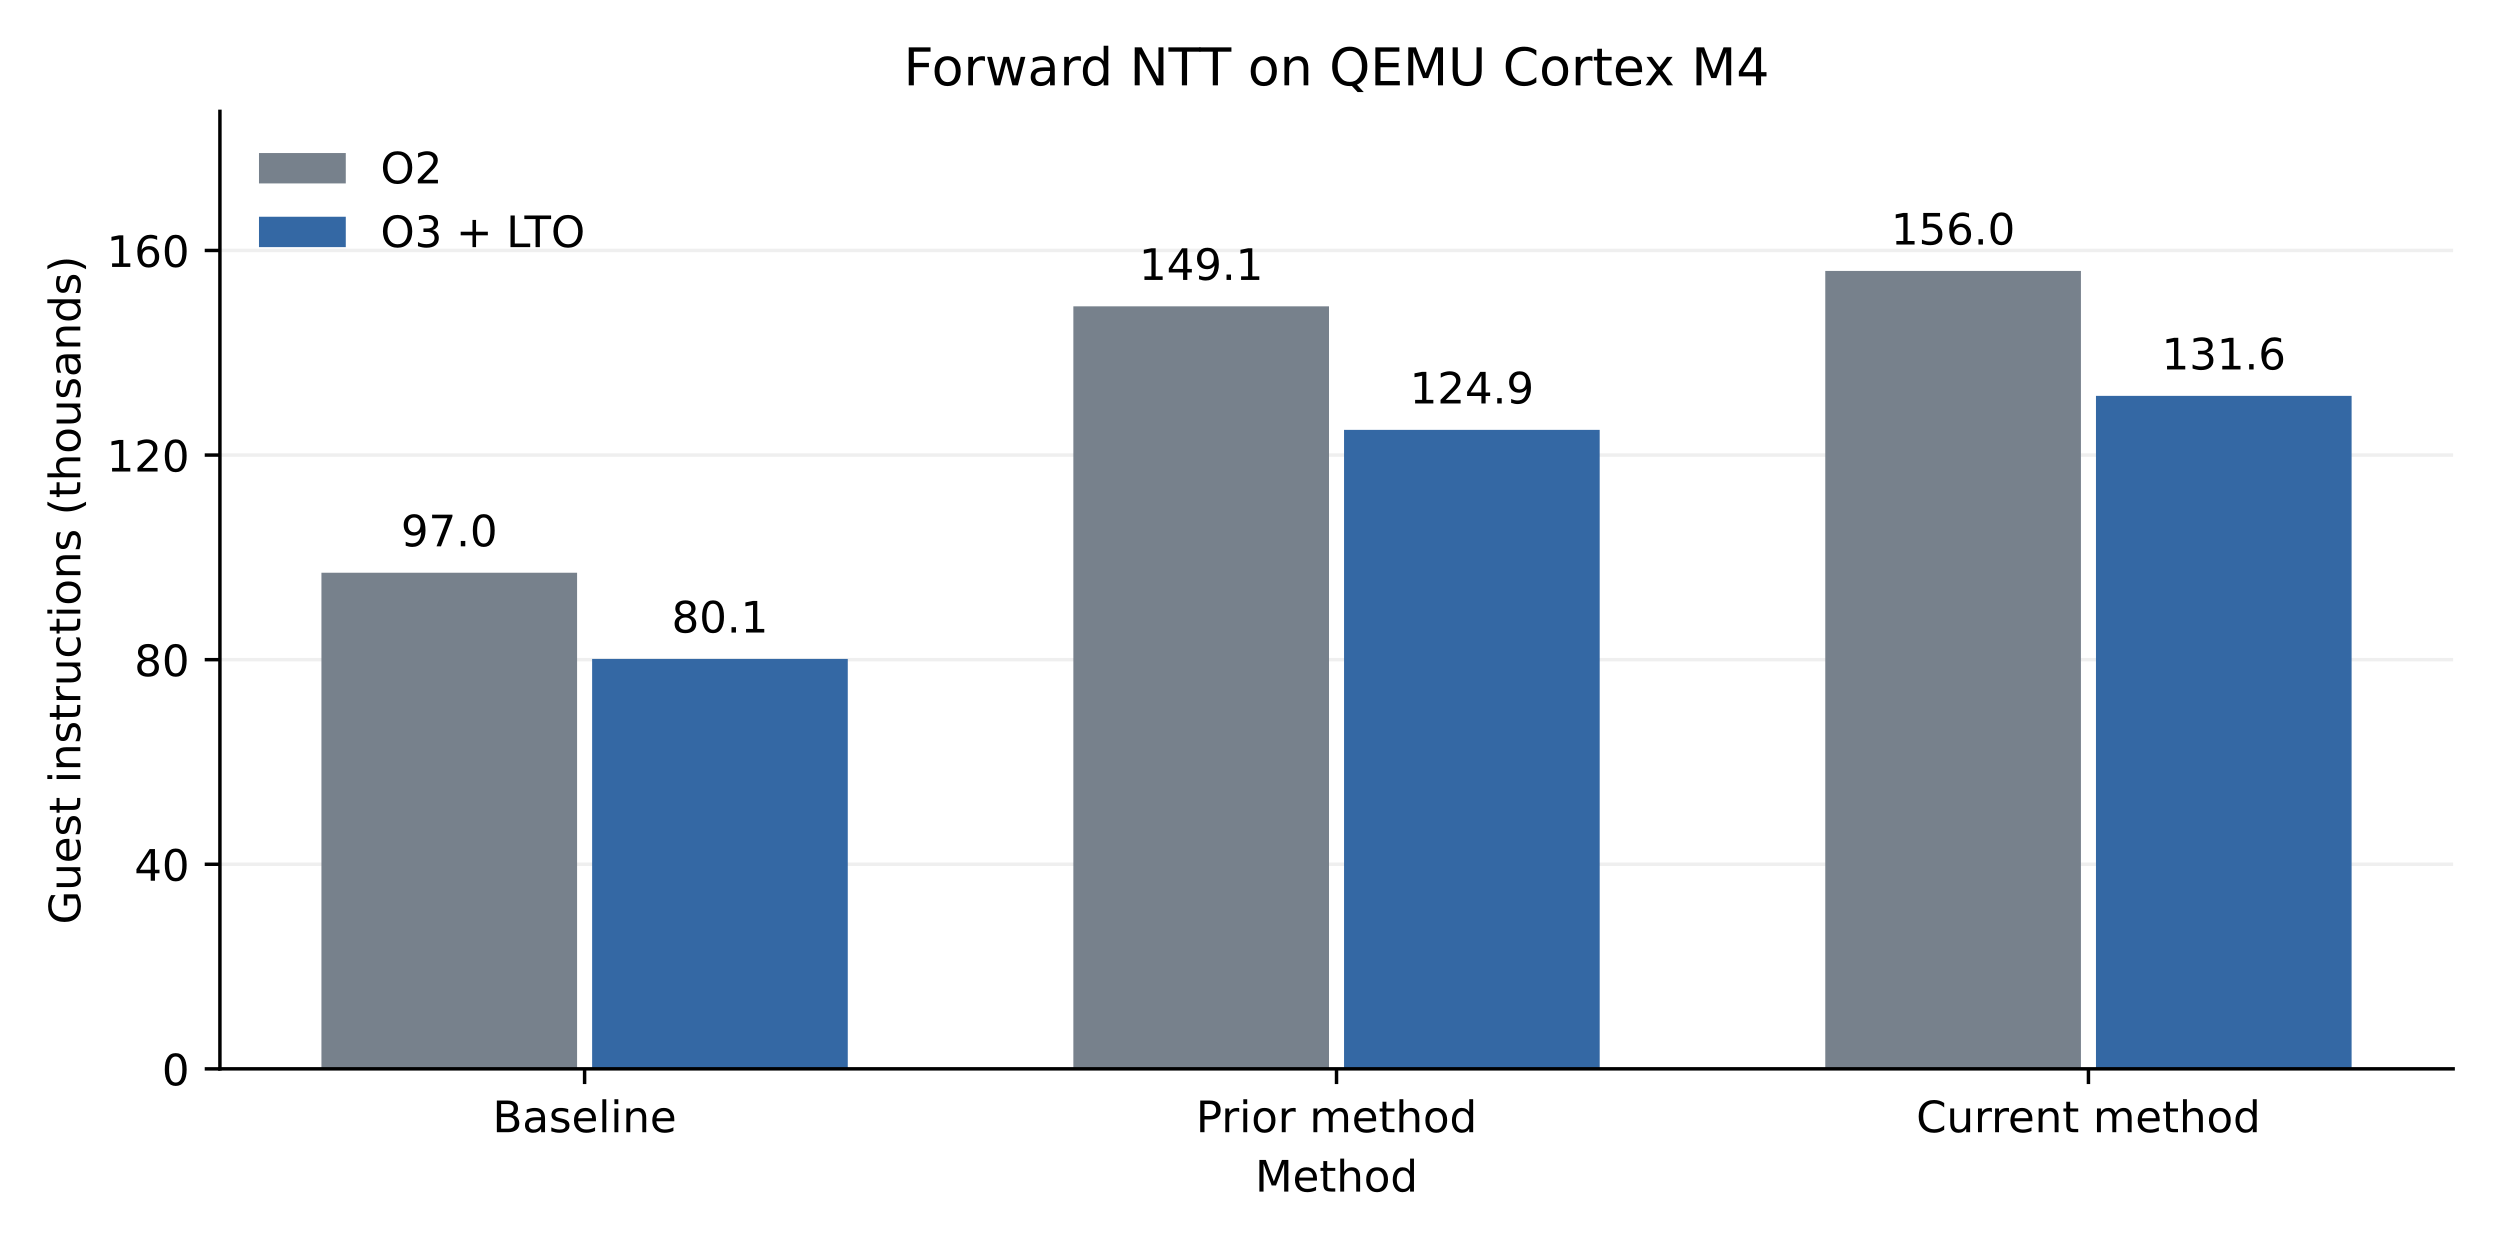
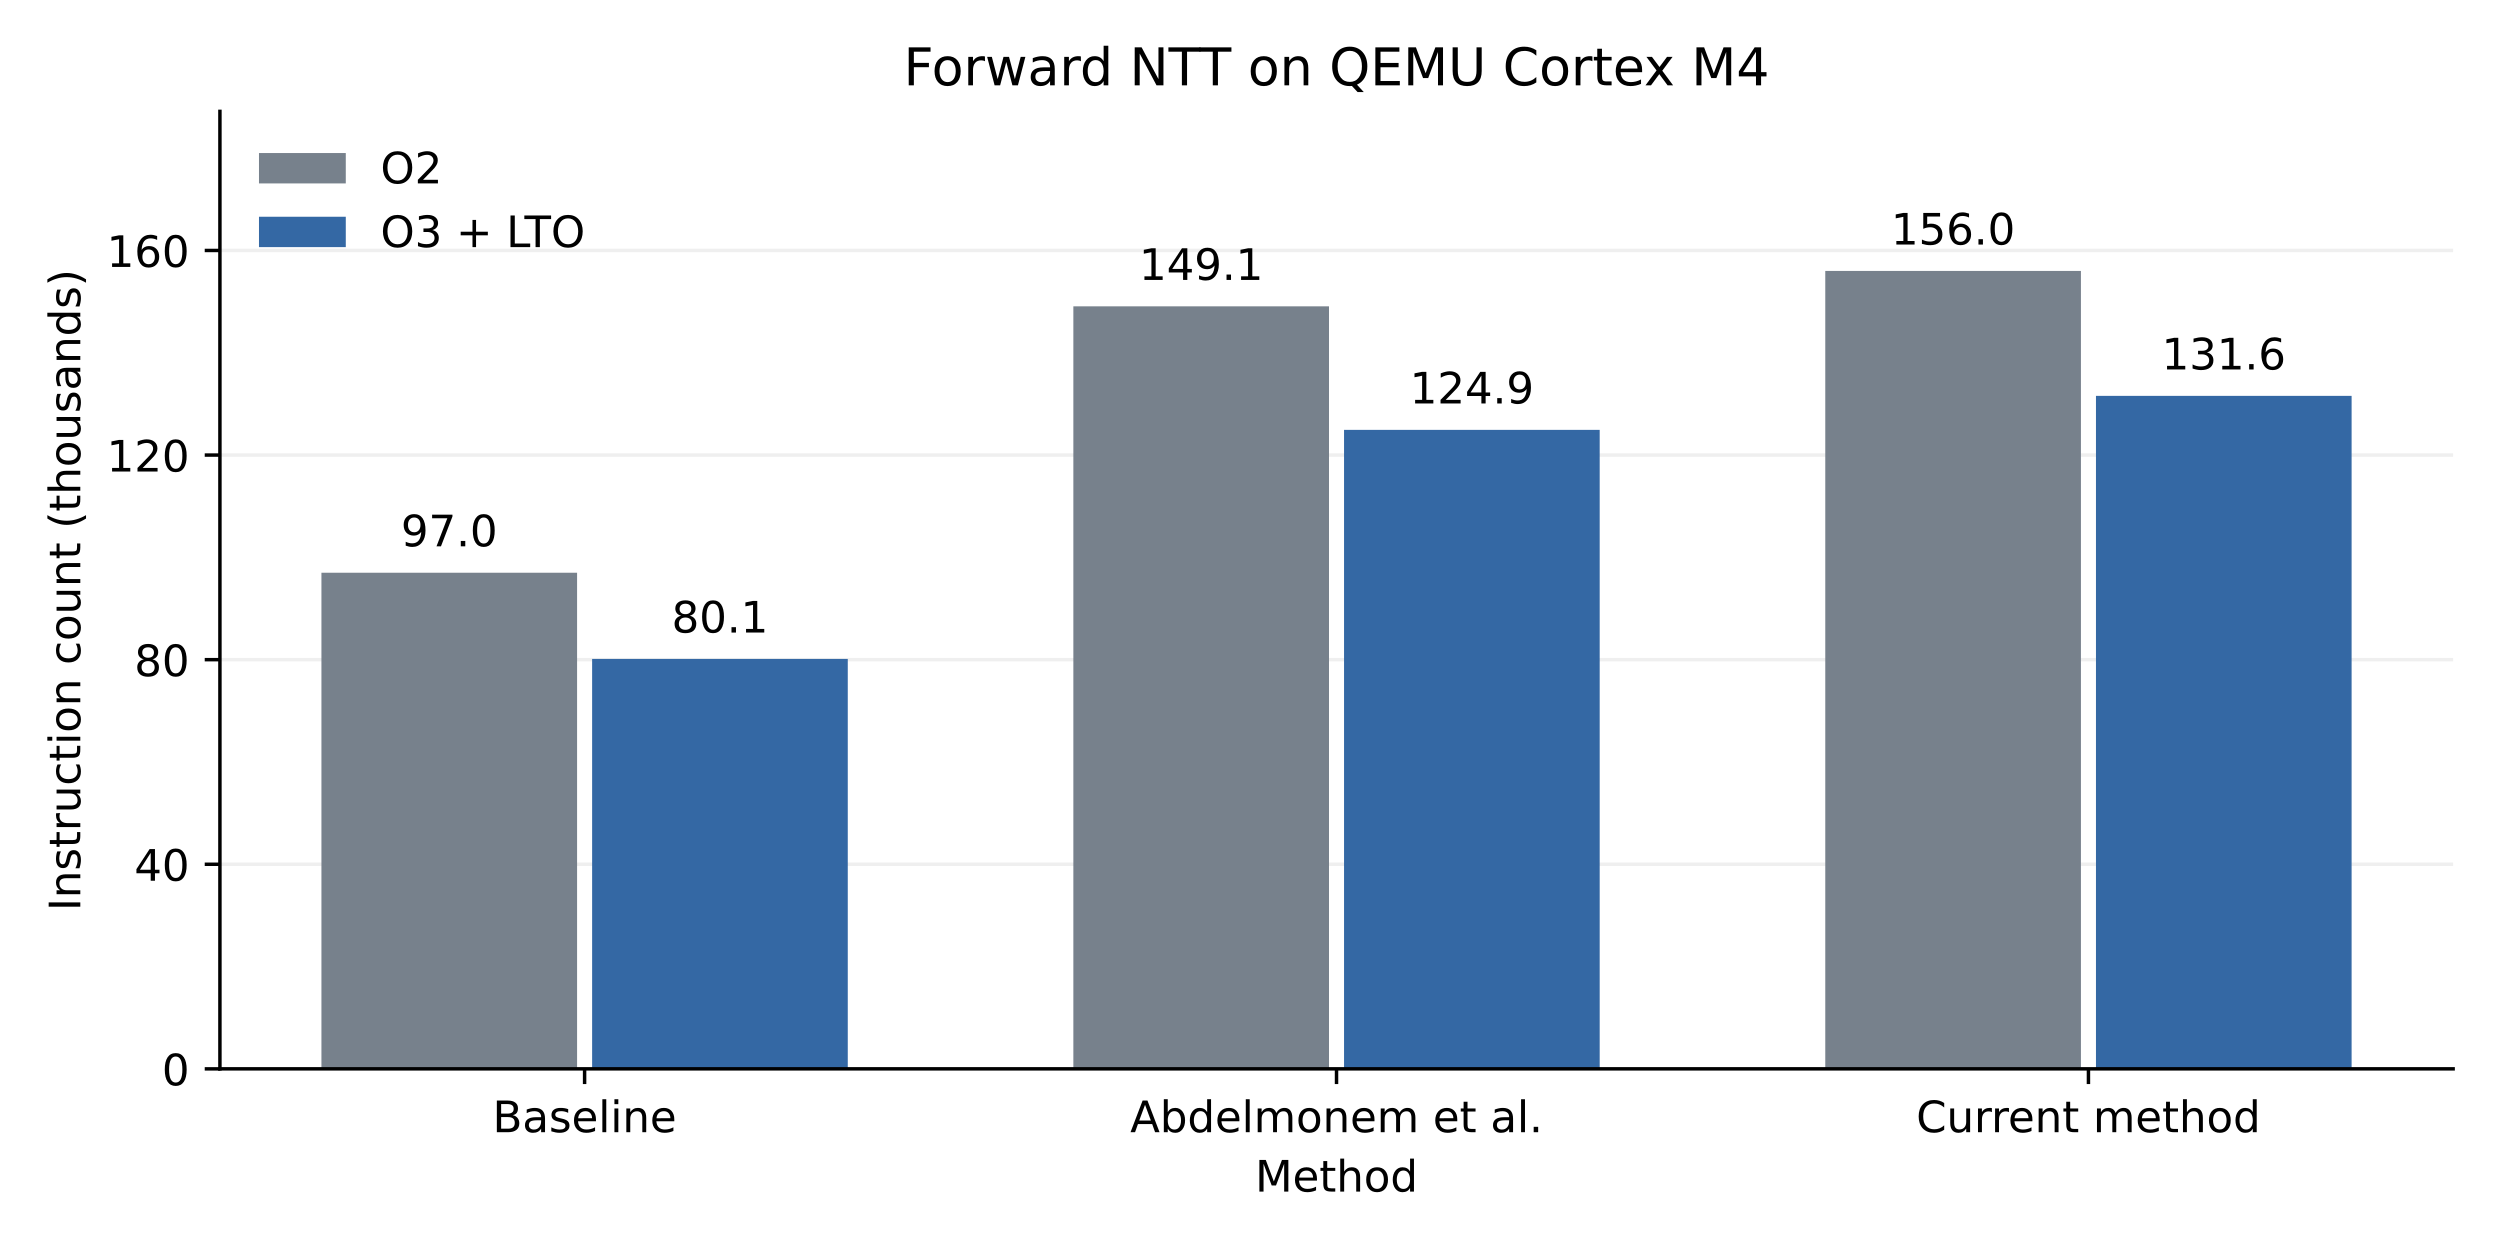
<svg xmlns="http://www.w3.org/2000/svg" xmlns:xlink="http://www.w3.org/1999/xlink" width="576pt" height="288pt" viewBox="0 0 576 288" version="1.1">
  <defs>
    <style type="text/css">*{stroke-linejoin: round; stroke-linecap: butt}</style>
  </defs>
  <g id="figure_1">
    <g id="patch_1">
      <path d="M 0 288 L 576 288 L 576 0 L 0 0 z " style="fill: #ffffff" />
    </g>
    <g id="axes_1">
      <g id="patch_2">
        <path d="M 50.669 246.262 L 565.2 246.262 L 565.2 25.662 L 50.669 25.662 z " style="fill: #ffffff" />
      </g>
      <g id="matplotlib.axis_1">
        <g id="xtick_1">
          <g id="line2d_1">
            <defs>
              <path id="m0179cff660" d="M 0 0 L 0 3.5 " style="stroke: #000000; stroke-width: 0.8" />
            </defs>
            <g>
              <use xlink:href="#m0179cff660" x="134.692" y="246.262" style="stroke: #000000; stroke-width: 0.8" />
            </g>
          </g>
          <g id="text_1">
            <g transform="translate(113.4927 260.86) scale(0.1 -0.1)">
              <defs>
                <path id="DejaVuSans-42" d="M 1259 2228 L 1259 519 L 2272 519 Q 2781 519 3026 730 Q 3272 941 3272 1375 Q 3272 1813 3026 2020 Q 2781 2228 2272 2228 L 1259 2228 z M 1259 4147 L 1259 2741 L 2194 2741 Q 2656 2741 2882 2914 Q 3109 3088 3109 3444 Q 3109 3797 2882 3972 Q 2656 4147 2194 4147 L 1259 4147 z M 628 4666 L 2241 4666 Q 2963 4666 3353 4366 Q 3744 4066 3744 3513 Q 3744 3084 3544 2831 Q 3344 2578 2956 2516 Q 3422 2416 3680 2098 Q 3938 1781 3938 1306 Q 3938 681 3513 340 Q 3088 0 2303 0 L 628 0 L 628 4666 z " transform="scale(0.015625)" />
                <path id="DejaVuSans-61" d="M 2194 1759 Q 1497 1759 1228 1600 Q 959 1441 959 1056 Q 959 750 1161 570 Q 1363 391 1709 391 Q 2188 391 2477 730 Q 2766 1069 2766 1631 L 2766 1759 L 2194 1759 z M 3341 1997 L 3341 0 L 2766 0 L 2766 531 Q 2569 213 2275 61 Q 1981 -91 1556 -91 Q 1019 -91 701 211 Q 384 513 384 1019 Q 384 1609 779 1909 Q 1175 2209 1959 2209 L 2766 2209 L 2766 2266 Q 2766 2663 2505 2880 Q 2244 3097 1772 3097 Q 1472 3097 1187 3025 Q 903 2953 641 2809 L 641 3341 Q 956 3463 1253 3523 Q 1550 3584 1831 3584 Q 2591 3584 2966 3190 Q 3341 2797 3341 1997 z " transform="scale(0.015625)" />
                <path id="DejaVuSans-73" d="M 2834 3397 L 2834 2853 Q 2591 2978 2328 3040 Q 2066 3103 1784 3103 Q 1356 3103 1142 2972 Q 928 2841 928 2578 Q 928 2378 1081 2264 Q 1234 2150 1697 2047 L 1894 2003 Q 2506 1872 2764 1633 Q 3022 1394 3022 966 Q 3022 478 2636 193 Q 2250 -91 1575 -91 Q 1294 -91 989 -36 Q 684 19 347 128 L 347 722 Q 666 556 975 473 Q 1284 391 1588 391 Q 1994 391 2212 530 Q 2431 669 2431 922 Q 2431 1156 2273 1281 Q 2116 1406 1581 1522 L 1381 1569 Q 847 1681 609 1914 Q 372 2147 372 2553 Q 372 3047 722 3315 Q 1072 3584 1716 3584 Q 2034 3584 2315 3537 Q 2597 3491 2834 3397 z " transform="scale(0.015625)" />
                <path id="DejaVuSans-65" d="M 3597 1894 L 3597 1613 L 953 1613 Q 991 1019 1311 708 Q 1631 397 2203 397 Q 2534 397 2845 478 Q 3156 559 3463 722 L 3463 178 Q 3153 47 2828 -22 Q 2503 -91 2169 -91 Q 1331 -91 842 396 Q 353 884 353 1716 Q 353 2575 817 3079 Q 1281 3584 2069 3584 Q 2775 3584 3186 3129 Q 3597 2675 3597 1894 z M 3022 2063 Q 3016 2534 2758 2815 Q 2500 3097 2075 3097 Q 1594 3097 1305 2825 Q 1016 2553 972 2059 L 3022 2063 z " transform="scale(0.015625)" />
                <path id="DejaVuSans-6c" d="M 603 4863 L 1178 4863 L 1178 0 L 603 0 L 603 4863 z " transform="scale(0.015625)" />
                <path id="DejaVuSans-69" d="M 603 3500 L 1178 3500 L 1178 0 L 603 0 L 603 3500 z M 603 4863 L 1178 4863 L 1178 4134 L 603 4134 L 603 4863 z " transform="scale(0.015625)" />
                <path id="DejaVuSans-6e" d="M 3513 2113 L 3513 0 L 2938 0 L 2938 2094 Q 2938 2591 2744 2837 Q 2550 3084 2163 3084 Q 1697 3084 1428 2787 Q 1159 2491 1159 1978 L 1159 0 L 581 0 L 581 3500 L 1159 3500 L 1159 2956 Q 1366 3272 1645 3428 Q 1925 3584 2291 3584 Q 2894 3584 3203 3211 Q 3513 2838 3513 2113 z " transform="scale(0.015625)" />
              </defs>
              <use xlink:href="#DejaVuSans-42" />
              <use xlink:href="#DejaVuSans-61" transform="translate(68.60352 0)" />
              <use xlink:href="#DejaVuSans-73" transform="translate(129.8828 0)" />
              <use xlink:href="#DejaVuSans-65" transform="translate(181.9824 0)" />
              <use xlink:href="#DejaVuSans-6c" transform="translate(243.5059 0)" />
              <use xlink:href="#DejaVuSans-69" transform="translate(271.2891 0)" />
              <use xlink:href="#DejaVuSans-6e" transform="translate(299.0723 0)" />
              <use xlink:href="#DejaVuSans-65" transform="translate(362.4512 0)" />
            </g>
          </g>
        </g>
        <g id="xtick_2">
          <g id="line2d_2">
            <g>
              <use xlink:href="#m0179cff660" x="307.935" y="246.262" style="stroke: #000000; stroke-width: 0.8" />
            </g>
          </g>
          <g id="text_2">
-             <g transform="translate(275.5495 260.86) scale(0.1 -0.1)">
-               <defs>
-                 <path id="DejaVuSans-50" d="M 1259 4147 L 1259 2394 L 2053 2394 Q 2494 2394 2734 2622 Q 2975 2850 2975 3272 Q 2975 3691 2734 3919 Q 2494 4147 2053 4147 L 1259 4147 z M 628 4666 L 2053 4666 Q 2838 4666 3239 4311 Q 3641 3956 3641 3272 Q 3641 2581 3239 2228 Q 2838 1875 2053 1875 L 1259 1875 L 1259 0 L 628 0 L 628 4666 z " transform="scale(0.015625)" />
-                 <path id="DejaVuSans-72" d="M 2631 2963 Q 2534 3019 2420 3045 Q 2306 3072 2169 3072 Q 1681 3072 1420 2755 Q 1159 2438 1159 1844 L 1159 0 L 581 0 L 581 3500 L 1159 3500 L 1159 2956 Q 1341 3275 1631 3429 Q 1922 3584 2338 3584 Q 2397 3584 2469 3576 Q 2541 3569 2628 3553 L 2631 2963 z " transform="scale(0.015625)" />
+             <g transform="translate(260.3979 260.86) scale(0.1 -0.1)">
+               <defs>
+                 <path id="DejaVuSans-41" d="M 2188 4044 L 1331 1722 L 3047 1722 L 2188 4044 z M 1831 4666 L 2547 4666 L 4325 0 L 3669 0 L 3244 1197 L 1141 1197 L 716 0 L 50 0 L 1831 4666 z " transform="scale(0.015625)" />
+                 <path id="DejaVuSans-62" d="M 3116 1747 Q 3116 2381 2855 2742 Q 2594 3103 2138 3103 Q 1681 3103 1420 2742 Q 1159 2381 1159 1747 Q 1159 1113 1420 752 Q 1681 391 2138 391 Q 2594 391 2855 752 Q 3116 1113 3116 1747 z M 1159 2969 Q 1341 3281 1617 3432 Q 1894 3584 2278 3584 Q 2916 3584 3314 3078 Q 3713 2572 3713 1747 Q 3713 922 3314 415 Q 2916 -91 2278 -91 Q 1894 -91 1617 61 Q 1341 213 1159 525 L 1159 0 L 581 0 L 581 4863 L 1159 4863 L 1159 2969 z " transform="scale(0.015625)" />
+                 <path id="DejaVuSans-64" d="M 2906 2969 L 2906 4863 L 3481 4863 L 3481 0 L 2906 0 L 2906 525 Q 2725 213 2448 61 Q 2172 -91 1784 -91 Q 1150 -91 751 415 Q 353 922 353 1747 Q 353 2572 751 3078 Q 1150 3584 1784 3584 Q 2172 3584 2448 3432 Q 2725 3281 2906 2969 z M 947 1747 Q 947 1113 1208 752 Q 1469 391 1925 391 Q 2381 391 2643 752 Q 2906 1113 2906 1747 Q 2906 2381 2643 2742 Q 2381 3103 1925 3103 Q 1469 3103 1208 2742 Q 947 2381 947 1747 z " transform="scale(0.015625)" />
+                 <path id="DejaVuSans-6d" d="M 3328 2828 Q 3544 3216 3844 3400 Q 4144 3584 4550 3584 Q 5097 3584 5394 3201 Q 5691 2819 5691 2113 L 5691 0 L 5113 0 L 5113 2094 Q 5113 2597 4934 2840 Q 4756 3084 4391 3084 Q 3944 3084 3684 2787 Q 3425 2491 3425 1978 L 3425 0 L 2847 0 L 2847 2094 Q 2847 2600 2669 2842 Q 2491 3084 2119 3084 Q 1678 3084 1418 2786 Q 1159 2488 1159 1978 L 1159 0 L 581 0 L 581 3500 L 1159 3500 L 1159 2956 Q 1356 3278 1631 3431 Q 1906 3584 2284 3584 Q 2666 3584 2933 3390 Q 3200 3197 3328 2828 z " transform="scale(0.015625)" />
                <path id="DejaVuSans-6f" d="M 1959 3097 Q 1497 3097 1228 2736 Q 959 2375 959 1747 Q 959 1119 1226 758 Q 1494 397 1959 397 Q 2419 397 2687 759 Q 2956 1122 2956 1747 Q 2956 2369 2687 2733 Q 2419 3097 1959 3097 z M 1959 3584 Q 2709 3584 3137 3096 Q 3566 2609 3566 1747 Q 3566 888 3137 398 Q 2709 -91 1959 -91 Q 1206 -91 779 398 Q 353 888 353 1747 Q 353 2609 779 3096 Q 1206 3584 1959 3584 z " transform="scale(0.015625)" />
                <path id="DejaVuSans-20" transform="scale(0.015625)" />
-                 <path id="DejaVuSans-6d" d="M 3328 2828 Q 3544 3216 3844 3400 Q 4144 3584 4550 3584 Q 5097 3584 5394 3201 Q 5691 2819 5691 2113 L 5691 0 L 5113 0 L 5113 2094 Q 5113 2597 4934 2840 Q 4756 3084 4391 3084 Q 3944 3084 3684 2787 Q 3425 2491 3425 1978 L 3425 0 L 2847 0 L 2847 2094 Q 2847 2600 2669 2842 Q 2491 3084 2119 3084 Q 1678 3084 1418 2786 Q 1159 2488 1159 1978 L 1159 0 L 581 0 L 581 3500 L 1159 3500 L 1159 2956 Q 1356 3278 1631 3431 Q 1906 3584 2284 3584 Q 2666 3584 2933 3390 Q 3200 3197 3328 2828 z " transform="scale(0.015625)" />
                <path id="DejaVuSans-74" d="M 1172 4494 L 1172 3500 L 2356 3500 L 2356 3053 L 1172 3053 L 1172 1153 Q 1172 725 1289 603 Q 1406 481 1766 481 L 2356 481 L 2356 0 L 1766 0 Q 1100 0 847 248 Q 594 497 594 1153 L 594 3053 L 172 3053 L 172 3500 L 594 3500 L 594 4494 L 1172 4494 z " transform="scale(0.015625)" />
-                 <path id="DejaVuSans-68" d="M 3513 2113 L 3513 0 L 2938 0 L 2938 2094 Q 2938 2591 2744 2837 Q 2550 3084 2163 3084 Q 1697 3084 1428 2787 Q 1159 2491 1159 1978 L 1159 0 L 581 0 L 581 4863 L 1159 4863 L 1159 2956 Q 1366 3272 1645 3428 Q 1925 3584 2291 3584 Q 2894 3584 3203 3211 Q 3513 2838 3513 2113 z " transform="scale(0.015625)" />
-                 <path id="DejaVuSans-64" d="M 2906 2969 L 2906 4863 L 3481 4863 L 3481 0 L 2906 0 L 2906 525 Q 2725 213 2448 61 Q 2172 -91 1784 -91 Q 1150 -91 751 415 Q 353 922 353 1747 Q 353 2572 751 3078 Q 1150 3584 1784 3584 Q 2172 3584 2448 3432 Q 2725 3281 2906 2969 z M 947 1747 Q 947 1113 1208 752 Q 1469 391 1925 391 Q 2381 391 2643 752 Q 2906 1113 2906 1747 Q 2906 2381 2643 2742 Q 2381 3103 1925 3103 Q 1469 3103 1208 2742 Q 947 2381 947 1747 z " transform="scale(0.015625)" />
-               </defs>
-               <use xlink:href="#DejaVuSans-50" />
-               <use xlink:href="#DejaVuSans-72" transform="translate(58.55273 0)" />
-               <use xlink:href="#DejaVuSans-69" transform="translate(99.66602 0)" />
-               <use xlink:href="#DejaVuSans-6f" transform="translate(127.4492 0)" />
-               <use xlink:href="#DejaVuSans-72" transform="translate(188.6309 0)" />
-               <use xlink:href="#DejaVuSans-20" transform="translate(229.7441 0)" />
-               <use xlink:href="#DejaVuSans-6d" transform="translate(261.5312 0)" />
-               <use xlink:href="#DejaVuSans-65" transform="translate(358.9434 0)" />
-               <use xlink:href="#DejaVuSans-74" transform="translate(420.4668 0)" />
-               <use xlink:href="#DejaVuSans-68" transform="translate(459.6758 0)" />
-               <use xlink:href="#DejaVuSans-6f" transform="translate(523.0547 0)" />
-               <use xlink:href="#DejaVuSans-64" transform="translate(584.2363 0)" />
+                 <path id="DejaVuSans-2e" d="M 684 794 L 1344 794 L 1344 0 L 684 0 L 684 794 z " transform="scale(0.015625)" />
+               </defs>
+               <use xlink:href="#DejaVuSans-41" />
+               <use xlink:href="#DejaVuSans-62" transform="translate(68.4082 0)" />
+               <use xlink:href="#DejaVuSans-64" transform="translate(131.8848 0)" />
+               <use xlink:href="#DejaVuSans-65" transform="translate(195.3613 0)" />
+               <use xlink:href="#DejaVuSans-6c" transform="translate(256.8848 0)" />
+               <use xlink:href="#DejaVuSans-6d" transform="translate(284.668 0)" />
+               <use xlink:href="#DejaVuSans-6f" transform="translate(382.0801 0)" />
+               <use xlink:href="#DejaVuSans-6e" transform="translate(443.2617 0)" />
+               <use xlink:href="#DejaVuSans-65" transform="translate(506.6406 0)" />
+               <use xlink:href="#DejaVuSans-6d" transform="translate(568.1641 0)" />
+               <use xlink:href="#DejaVuSans-20" transform="translate(665.5762 0)" />
+               <use xlink:href="#DejaVuSans-65" transform="translate(697.3633 0)" />
+               <use xlink:href="#DejaVuSans-74" transform="translate(758.8867 0)" />
+               <use xlink:href="#DejaVuSans-20" transform="translate(798.0957 0)" />
+               <use xlink:href="#DejaVuSans-61" transform="translate(829.8828 0)" />
+               <use xlink:href="#DejaVuSans-6c" transform="translate(891.1621 0)" />
+               <use xlink:href="#DejaVuSans-2e" transform="translate(918.9453 0)" />
            </g>
          </g>
        </g>
        <g id="xtick_3">
          <g id="line2d_3">
            <g>
              <use xlink:href="#m0179cff660" x="481.177" y="246.262" style="stroke: #000000; stroke-width: 0.8" />
            </g>
          </g>
          <g id="text_3">
            <g transform="translate(441.5023 260.86) scale(0.1 -0.1)">
              <defs>
                <path id="DejaVuSans-43" d="M 4122 4306 L 4122 3641 Q 3803 3938 3442 4084 Q 3081 4231 2675 4231 Q 1875 4231 1450 3742 Q 1025 3253 1025 2328 Q 1025 1406 1450 917 Q 1875 428 2675 428 Q 3081 428 3442 575 Q 3803 722 4122 1019 L 4122 359 Q 3791 134 3420 21 Q 3050 -91 2638 -91 Q 1578 -91 968 557 Q 359 1206 359 2328 Q 359 3453 968 4101 Q 1578 4750 2638 4750 Q 3056 4750 3426 4639 Q 3797 4528 4122 4306 z " transform="scale(0.015625)" />
                <path id="DejaVuSans-75" d="M 544 1381 L 544 3500 L 1119 3500 L 1119 1403 Q 1119 906 1312 657 Q 1506 409 1894 409 Q 2359 409 2629 706 Q 2900 1003 2900 1516 L 2900 3500 L 3475 3500 L 3475 0 L 2900 0 L 2900 538 Q 2691 219 2414 64 Q 2138 -91 1772 -91 Q 1169 -91 856 284 Q 544 659 544 1381 z M 1991 3584 L 1991 3584 z " transform="scale(0.015625)" />
+                 <path id="DejaVuSans-72" d="M 2631 2963 Q 2534 3019 2420 3045 Q 2306 3072 2169 3072 Q 1681 3072 1420 2755 Q 1159 2438 1159 1844 L 1159 0 L 581 0 L 581 3500 L 1159 3500 L 1159 2956 Q 1341 3275 1631 3429 Q 1922 3584 2338 3584 Q 2397 3584 2469 3576 Q 2541 3569 2628 3553 L 2631 2963 z " transform="scale(0.015625)" />
+                 <path id="DejaVuSans-68" d="M 3513 2113 L 3513 0 L 2938 0 L 2938 2094 Q 2938 2591 2744 2837 Q 2550 3084 2163 3084 Q 1697 3084 1428 2787 Q 1159 2491 1159 1978 L 1159 0 L 581 0 L 581 4863 L 1159 4863 L 1159 2956 Q 1366 3272 1645 3428 Q 1925 3584 2291 3584 Q 2894 3584 3203 3211 Q 3513 2838 3513 2113 z " transform="scale(0.015625)" />
              </defs>
              <use xlink:href="#DejaVuSans-43" />
              <use xlink:href="#DejaVuSans-75" transform="translate(69.82422 0)" />
              <use xlink:href="#DejaVuSans-72" transform="translate(133.2031 0)" />
              <use xlink:href="#DejaVuSans-72" transform="translate(172.5664 0)" />
              <use xlink:href="#DejaVuSans-65" transform="translate(211.4297 0)" />
              <use xlink:href="#DejaVuSans-6e" transform="translate(272.9531 0)" />
              <use xlink:href="#DejaVuSans-74" transform="translate(336.332 0)" />
              <use xlink:href="#DejaVuSans-20" transform="translate(375.541 0)" />
              <use xlink:href="#DejaVuSans-6d" transform="translate(407.3281 0)" />
              <use xlink:href="#DejaVuSans-65" transform="translate(504.7402 0)" />
              <use xlink:href="#DejaVuSans-74" transform="translate(566.2637 0)" />
              <use xlink:href="#DejaVuSans-68" transform="translate(605.4727 0)" />
              <use xlink:href="#DejaVuSans-6f" transform="translate(668.8516 0)" />
              <use xlink:href="#DejaVuSans-64" transform="translate(730.0332 0)" />
            </g>
          </g>
        </g>
        <g id="text_4">
          <g transform="translate(289.1815 274.5381) scale(0.1 -0.1)">
            <defs>
              <path id="DejaVuSans-4d" d="M 628 4666 L 1569 4666 L 2759 1491 L 3956 4666 L 4897 4666 L 4897 0 L 4281 0 L 4281 4097 L 3078 897 L 2444 897 L 1241 4097 L 1241 0 L 628 0 L 628 4666 z " transform="scale(0.015625)" />
            </defs>
            <use xlink:href="#DejaVuSans-4d" />
            <use xlink:href="#DejaVuSans-65" transform="translate(86.2793 0)" />
            <use xlink:href="#DejaVuSans-74" transform="translate(147.8027 0)" />
            <use xlink:href="#DejaVuSans-68" transform="translate(187.0117 0)" />
            <use xlink:href="#DejaVuSans-6f" transform="translate(250.3906 0)" />
            <use xlink:href="#DejaVuSans-64" transform="translate(311.5723 0)" />
          </g>
        </g>
      </g>
      <g id="matplotlib.axis_2">
        <g id="ytick_1">
          <g id="line2d_4">
            <path d="M 50.669 246.262 L 565.2 246.262 " clip-path="url(#pb2364171b7)" style="fill: none; stroke: #b0b0b0; stroke-opacity: 0.2; stroke-width: 0.8; stroke-linecap: square" />
          </g>
          <g id="line2d_5">
            <defs>
              <path id="m4925f03b6a" d="M 0 0 L -3.5 0 " style="stroke: #000000; stroke-width: 0.8" />
            </defs>
            <g>
              <use xlink:href="#m4925f03b6a" x="50.669" y="246.262" style="stroke: #000000; stroke-width: 0.8" />
            </g>
          </g>
          <g id="text_5">
            <g transform="translate(37.30673 250.0608) scale(0.1 -0.1)">
              <defs>
                <path id="DejaVuSans-30" d="M 2034 4250 Q 1547 4250 1301 3770 Q 1056 3291 1056 2328 Q 1056 1369 1301 889 Q 1547 409 2034 409 Q 2525 409 2770 889 Q 3016 1369 3016 2328 Q 3016 3291 2770 3770 Q 2525 4250 2034 4250 z M 2034 4750 Q 2819 4750 3233 4129 Q 3647 3509 3647 2328 Q 3647 1150 3233 529 Q 2819 -91 2034 -91 Q 1250 -91 836 529 Q 422 1150 422 2328 Q 422 3509 836 4129 Q 1250 4750 2034 4750 z " transform="scale(0.015625)" />
              </defs>
              <use xlink:href="#DejaVuSans-30" />
            </g>
          </g>
        </g>
        <g id="ytick_2">
          <g id="line2d_6">
            <path d="M 50.669 199.124 L 565.2 199.124 " clip-path="url(#pb2364171b7)" style="fill: none; stroke: #b0b0b0; stroke-opacity: 0.2; stroke-width: 0.8; stroke-linecap: square" />
          </g>
          <g id="line2d_7">
            <g>
              <use xlink:href="#m4925f03b6a" x="50.669" y="199.124" style="stroke: #000000; stroke-width: 0.8" />
            </g>
          </g>
          <g id="text_6">
            <g transform="translate(30.94423 202.9228) scale(0.1 -0.1)">
              <defs>
                <path id="DejaVuSans-34" d="M 2419 4116 L 825 1625 L 2419 1625 L 2419 4116 z M 2253 4666 L 3047 4666 L 3047 1625 L 3713 1625 L 3713 1100 L 3047 1100 L 3047 0 L 2419 0 L 2419 1100 L 313 1100 L 313 1709 L 2253 4666 z " transform="scale(0.015625)" />
              </defs>
              <use xlink:href="#DejaVuSans-34" />
              <use xlink:href="#DejaVuSans-30" transform="translate(63.62305 0)" />
            </g>
          </g>
        </g>
        <g id="ytick_3">
          <g id="line2d_8">
            <path d="M 50.669 151.986 L 565.2 151.986 " clip-path="url(#pb2364171b7)" style="fill: none; stroke: #b0b0b0; stroke-opacity: 0.2; stroke-width: 0.8; stroke-linecap: square" />
          </g>
          <g id="line2d_9">
            <g>
              <use xlink:href="#m4925f03b6a" x="50.669" y="151.986" style="stroke: #000000; stroke-width: 0.8" />
            </g>
          </g>
          <g id="text_7">
            <g transform="translate(30.94423 155.7848) scale(0.1 -0.1)">
              <defs>
                <path id="DejaVuSans-38" d="M 2034 2216 Q 1584 2216 1326 1975 Q 1069 1734 1069 1313 Q 1069 891 1326 650 Q 1584 409 2034 409 Q 2484 409 2743 651 Q 3003 894 3003 1313 Q 3003 1734 2745 1975 Q 2488 2216 2034 2216 z M 1403 2484 Q 997 2584 770 2862 Q 544 3141 544 3541 Q 544 4100 942 4425 Q 1341 4750 2034 4750 Q 2731 4750 3128 4425 Q 3525 4100 3525 3541 Q 3525 3141 3298 2862 Q 3072 2584 2669 2484 Q 3125 2378 3379 2068 Q 3634 1759 3634 1313 Q 3634 634 3220 271 Q 2806 -91 2034 -91 Q 1263 -91 848 271 Q 434 634 434 1313 Q 434 1759 690 2068 Q 947 2378 1403 2484 z M 1172 3481 Q 1172 3119 1398 2916 Q 1625 2713 2034 2713 Q 2441 2713 2670 2916 Q 2900 3119 2900 3481 Q 2900 3844 2670 4047 Q 2441 4250 2034 4250 Q 1625 4250 1398 4047 Q 1172 3844 1172 3481 z " transform="scale(0.015625)" />
              </defs>
              <use xlink:href="#DejaVuSans-38" />
              <use xlink:href="#DejaVuSans-30" transform="translate(63.62305 0)" />
            </g>
          </g>
        </g>
        <g id="ytick_4">
          <g id="line2d_10">
            <path d="M 50.669 104.848 L 565.2 104.848 " clip-path="url(#pb2364171b7)" style="fill: none; stroke: #b0b0b0; stroke-opacity: 0.2; stroke-width: 0.8; stroke-linecap: square" />
          </g>
          <g id="line2d_11">
            <g>
              <use xlink:href="#m4925f03b6a" x="50.669" y="104.848" style="stroke: #000000; stroke-width: 0.8" />
            </g>
          </g>
          <g id="text_8">
            <g transform="translate(24.58173 108.6469) scale(0.1 -0.1)">
              <defs>
                <path id="DejaVuSans-31" d="M 794 531 L 1825 531 L 1825 4091 L 703 3866 L 703 4441 L 1819 4666 L 2450 4666 L 2450 531 L 3481 531 L 3481 0 L 794 0 L 794 531 z " transform="scale(0.015625)" />
                <path id="DejaVuSans-32" d="M 1228 531 L 3431 531 L 3431 0 L 469 0 L 469 531 Q 828 903 1448 1529 Q 2069 2156 2228 2338 Q 2531 2678 2651 2914 Q 2772 3150 2772 3378 Q 2772 3750 2511 3984 Q 2250 4219 1831 4219 Q 1534 4219 1204 4116 Q 875 4013 500 3803 L 500 4441 Q 881 4594 1212 4672 Q 1544 4750 1819 4750 Q 2544 4750 2975 4387 Q 3406 4025 3406 3419 Q 3406 3131 3298 2873 Q 3191 2616 2906 2266 Q 2828 2175 2409 1742 Q 1991 1309 1228 531 z " transform="scale(0.015625)" />
              </defs>
              <use xlink:href="#DejaVuSans-31" />
              <use xlink:href="#DejaVuSans-32" transform="translate(63.62305 0)" />
              <use xlink:href="#DejaVuSans-30" transform="translate(127.2461 0)" />
            </g>
          </g>
        </g>
        <g id="ytick_5">
          <g id="line2d_12">
            <path d="M 50.669 57.71 L 565.2 57.71 " clip-path="url(#pb2364171b7)" style="fill: none; stroke: #b0b0b0; stroke-opacity: 0.2; stroke-width: 0.8; stroke-linecap: square" />
          </g>
          <g id="line2d_13">
            <g>
              <use xlink:href="#m4925f03b6a" x="50.669" y="57.71" style="stroke: #000000; stroke-width: 0.8" />
            </g>
          </g>
          <g id="text_9">
            <g transform="translate(24.58173 61.50891) scale(0.1 -0.1)">
              <defs>
                <path id="DejaVuSans-36" d="M 2113 2584 Q 1688 2584 1439 2293 Q 1191 2003 1191 1497 Q 1191 994 1439 701 Q 1688 409 2113 409 Q 2538 409 2786 701 Q 3034 994 3034 1497 Q 3034 2003 2786 2293 Q 2538 2584 2113 2584 z M 3366 4563 L 3366 3988 Q 3128 4100 2886 4159 Q 2644 4219 2406 4219 Q 1781 4219 1451 3797 Q 1122 3375 1075 2522 Q 1259 2794 1537 2939 Q 1816 3084 2150 3084 Q 2853 3084 3261 2657 Q 3669 2231 3669 1497 Q 3669 778 3244 343 Q 2819 -91 2113 -91 Q 1303 -91 875 529 Q 447 1150 447 2328 Q 447 3434 972 4092 Q 1497 4750 2381 4750 Q 2619 4750 2861 4703 Q 3103 4656 3366 4563 z " transform="scale(0.015625)" />
              </defs>
              <use xlink:href="#DejaVuSans-31" />
              <use xlink:href="#DejaVuSans-36" transform="translate(63.62305 0)" />
              <use xlink:href="#DejaVuSans-30" transform="translate(127.2461 0)" />
            </g>
          </g>
        </g>
        <g id="text_10">
-           <g transform="translate(18.50204 212.9772) rotate(-90) scale(0.1 -0.1)">
-             <defs>
-               <path id="DejaVuSans-47" d="M 3809 666 L 3809 1919 L 2778 1919 L 2778 2438 L 4434 2438 L 4434 434 Q 4069 175 3628 42 Q 3188 -91 2688 -91 Q 1594 -91 976 548 Q 359 1188 359 2328 Q 359 3472 976 4111 Q 1594 4750 2688 4750 Q 3144 4750 3555 4637 Q 3966 4525 4313 4306 L 4313 3634 Q 3963 3931 3569 4081 Q 3175 4231 2741 4231 Q 1884 4231 1454 3753 Q 1025 3275 1025 2328 Q 1025 1384 1454 906 Q 1884 428 2741 428 Q 3075 428 3337 486 Q 3600 544 3809 666 z " transform="scale(0.015625)" />
+           <g transform="translate(18.50204 209.8803) rotate(-90) scale(0.1 -0.1)">
+             <defs>
+               <path id="DejaVuSans-49" d="M 628 4666 L 1259 4666 L 1259 0 L 628 0 L 628 4666 z " transform="scale(0.015625)" />
              <path id="DejaVuSans-63" d="M 3122 3366 L 3122 2828 Q 2878 2963 2633 3030 Q 2388 3097 2138 3097 Q 1578 3097 1268 2742 Q 959 2388 959 1747 Q 959 1106 1268 751 Q 1578 397 2138 397 Q 2388 397 2633 464 Q 2878 531 3122 666 L 3122 134 Q 2881 22 2623 -34 Q 2366 -91 2075 -91 Q 1284 -91 818 406 Q 353 903 353 1747 Q 353 2603 823 3093 Q 1294 3584 2113 3584 Q 2378 3584 2631 3529 Q 2884 3475 3122 3366 z " transform="scale(0.015625)" />
              <path id="DejaVuSans-28" d="M 1984 4856 Q 1566 4138 1362 3434 Q 1159 2731 1159 2009 Q 1159 1288 1364 580 Q 1569 -128 1984 -844 L 1484 -844 Q 1016 -109 783 600 Q 550 1309 550 2009 Q 550 2706 781 3412 Q 1013 4119 1484 4856 L 1984 4856 z " transform="scale(0.015625)" />
              <path id="DejaVuSans-29" d="M 513 4856 L 1013 4856 Q 1481 4119 1714 3412 Q 1947 2706 1947 2009 Q 1947 1309 1714 600 Q 1481 -109 1013 -844 L 513 -844 Q 928 -128 1133 580 Q 1338 1288 1338 2009 Q 1338 2731 1133 3434 Q 928 4138 513 4856 z " transform="scale(0.015625)" />
            </defs>
-             <use xlink:href="#DejaVuSans-47" />
-             <use xlink:href="#DejaVuSans-75" transform="translate(77.49023 0)" />
-             <use xlink:href="#DejaVuSans-65" transform="translate(140.8691 0)" />
-             <use xlink:href="#DejaVuSans-73" transform="translate(202.3926 0)" />
-             <use xlink:href="#DejaVuSans-74" transform="translate(254.4922 0)" />
-             <use xlink:href="#DejaVuSans-20" transform="translate(293.7012 0)" />
-             <use xlink:href="#DejaVuSans-69" transform="translate(325.4883 0)" />
-             <use xlink:href="#DejaVuSans-6e" transform="translate(353.2715 0)" />
-             <use xlink:href="#DejaVuSans-73" transform="translate(416.6504 0)" />
-             <use xlink:href="#DejaVuSans-74" transform="translate(468.75 0)" />
-             <use xlink:href="#DejaVuSans-72" transform="translate(507.959 0)" />
-             <use xlink:href="#DejaVuSans-75" transform="translate(549.0723 0)" />
-             <use xlink:href="#DejaVuSans-63" transform="translate(612.4512 0)" />
-             <use xlink:href="#DejaVuSans-74" transform="translate(667.4316 0)" />
-             <use xlink:href="#DejaVuSans-69" transform="translate(706.6406 0)" />
-             <use xlink:href="#DejaVuSans-6f" transform="translate(734.4238 0)" />
-             <use xlink:href="#DejaVuSans-6e" transform="translate(795.6055 0)" />
-             <use xlink:href="#DejaVuSans-73" transform="translate(858.9844 0)" />
-             <use xlink:href="#DejaVuSans-20" transform="translate(911.084 0)" />
-             <use xlink:href="#DejaVuSans-28" transform="translate(942.8711 0)" />
-             <use xlink:href="#DejaVuSans-74" transform="translate(981.8848 0)" />
-             <use xlink:href="#DejaVuSans-68" transform="translate(1021.094 0)" />
-             <use xlink:href="#DejaVuSans-6f" transform="translate(1084.473 0)" />
-             <use xlink:href="#DejaVuSans-75" transform="translate(1145.654 0)" />
-             <use xlink:href="#DejaVuSans-73" transform="translate(1209.033 0)" />
-             <use xlink:href="#DejaVuSans-61" transform="translate(1261.133 0)" />
-             <use xlink:href="#DejaVuSans-6e" transform="translate(1322.412 0)" />
-             <use xlink:href="#DejaVuSans-64" transform="translate(1385.791 0)" />
-             <use xlink:href="#DejaVuSans-73" transform="translate(1449.268 0)" />
-             <use xlink:href="#DejaVuSans-29" transform="translate(1501.367 0)" />
+             <use xlink:href="#DejaVuSans-49" />
+             <use xlink:href="#DejaVuSans-6e" transform="translate(29.49219 0)" />
+             <use xlink:href="#DejaVuSans-73" transform="translate(92.87109 0)" />
+             <use xlink:href="#DejaVuSans-74" transform="translate(144.9707 0)" />
+             <use xlink:href="#DejaVuSans-72" transform="translate(184.1797 0)" />
+             <use xlink:href="#DejaVuSans-75" transform="translate(225.293 0)" />
+             <use xlink:href="#DejaVuSans-63" transform="translate(288.6719 0)" />
+             <use xlink:href="#DejaVuSans-74" transform="translate(343.6523 0)" />
+             <use xlink:href="#DejaVuSans-69" transform="translate(382.8613 0)" />
+             <use xlink:href="#DejaVuSans-6f" transform="translate(410.6445 0)" />
+             <use xlink:href="#DejaVuSans-6e" transform="translate(471.8262 0)" />
+             <use xlink:href="#DejaVuSans-20" transform="translate(535.2051 0)" />
+             <use xlink:href="#DejaVuSans-63" transform="translate(566.9922 0)" />
+             <use xlink:href="#DejaVuSans-6f" transform="translate(621.9727 0)" />
+             <use xlink:href="#DejaVuSans-75" transform="translate(683.1543 0)" />
+             <use xlink:href="#DejaVuSans-6e" transform="translate(746.5332 0)" />
+             <use xlink:href="#DejaVuSans-74" transform="translate(809.9121 0)" />
+             <use xlink:href="#DejaVuSans-20" transform="translate(849.1211 0)" />
+             <use xlink:href="#DejaVuSans-28" transform="translate(880.9082 0)" />
+             <use xlink:href="#DejaVuSans-74" transform="translate(919.9219 0)" />
+             <use xlink:href="#DejaVuSans-68" transform="translate(959.1309 0)" />
+             <use xlink:href="#DejaVuSans-6f" transform="translate(1022.51 0)" />
+             <use xlink:href="#DejaVuSans-75" transform="translate(1083.691 0)" />
+             <use xlink:href="#DejaVuSans-73" transform="translate(1147.07 0)" />
+             <use xlink:href="#DejaVuSans-61" transform="translate(1199.17 0)" />
+             <use xlink:href="#DejaVuSans-6e" transform="translate(1260.449 0)" />
+             <use xlink:href="#DejaVuSans-64" transform="translate(1323.828 0)" />
+             <use xlink:href="#DejaVuSans-73" transform="translate(1387.305 0)" />
+             <use xlink:href="#DejaVuSans-29" transform="translate(1439.404 0)" />
          </g>
        </g>
      </g>
      <g id="patch_3">
        <path d="M 74.057 246.262 L 132.96 246.262 L 132.96 131.953 L 74.057 131.953 z " clip-path="url(#pb2364171b7)" style="fill: #77818c" />
      </g>
      <g id="patch_4">
        <path d="M 247.3 246.262 L 306.202 246.262 L 306.202 70.576 L 247.3 70.576 z " clip-path="url(#pb2364171b7)" style="fill: #77818c" />
      </g>
      <g id="patch_5">
        <path d="M 420.542 246.262 L 479.445 246.262 L 479.445 62.428 L 420.542 62.428 z " clip-path="url(#pb2364171b7)" style="fill: #77818c" />
      </g>
      <g id="patch_6">
        <path d="M 136.424 246.262 L 195.327 246.262 L 195.327 151.822 L 136.424 151.822 z " clip-path="url(#pb2364171b7)" style="fill: #3468a4" />
      </g>
      <g id="patch_7">
        <path d="M 309.667 246.262 L 368.57 246.262 L 368.57 99.041 L 309.667 99.041 z " clip-path="url(#pb2364171b7)" style="fill: #3468a4" />
      </g>
      <g id="patch_8">
        <path d="M 482.91 246.262 L 541.812 246.262 L 541.812 91.206 L 482.91 91.206 z " clip-path="url(#pb2364171b7)" style="fill: #3468a4" />
      </g>
      <g id="patch_9">
        <path d="M 50.669 246.262 L 50.669 25.662 " style="fill: none; stroke: #000000; stroke-width: 0.8; stroke-linejoin: miter; stroke-linecap: square" />
      </g>
      <g id="patch_10">
        <path d="M 50.669 246.262 L 565.2 246.262 " style="fill: none; stroke: #000000; stroke-width: 0.8; stroke-linejoin: miter; stroke-linecap: square" />
      </g>
      <g id="text_11">
        <g transform="translate(92.37544 125.8735) scale(0.1 -0.1)">
          <defs>
            <path id="DejaVuSans-39" d="M 703 97 L 703 672 Q 941 559 1184 500 Q 1428 441 1663 441 Q 2288 441 2617 861 Q 2947 1281 2994 2138 Q 2813 1869 2534 1725 Q 2256 1581 1919 1581 Q 1219 1581 811 2004 Q 403 2428 403 3163 Q 403 3881 828 4315 Q 1253 4750 1959 4750 Q 2769 4750 3195 4129 Q 3622 3509 3622 2328 Q 3622 1225 3098 567 Q 2575 -91 1691 -91 Q 1453 -91 1209 -44 Q 966 3 703 97 z M 1959 2075 Q 2384 2075 2632 2365 Q 2881 2656 2881 3163 Q 2881 3666 2632 3958 Q 2384 4250 1959 4250 Q 1534 4250 1286 3958 Q 1038 3666 1038 3163 Q 1038 2656 1286 2365 Q 1534 2075 1959 2075 z " transform="scale(0.015625)" />
            <path id="DejaVuSans-37" d="M 525 4666 L 3525 4666 L 3525 4397 L 1831 0 L 1172 0 L 2766 4134 L 525 4134 L 525 4666 z " transform="scale(0.015625)" />
-             <path id="DejaVuSans-2e" d="M 684 794 L 1344 794 L 1344 0 L 684 0 L 684 794 z " transform="scale(0.015625)" />
          </defs>
          <use xlink:href="#DejaVuSans-39" />
          <use xlink:href="#DejaVuSans-37" transform="translate(63.62305 0)" />
          <use xlink:href="#DejaVuSans-2e" transform="translate(127.2461 0)" />
          <use xlink:href="#DejaVuSans-30" transform="translate(159.0332 0)" />
        </g>
      </g>
      <g id="text_12">
        <g transform="translate(262.4369 64.49631) scale(0.1 -0.1)">
          <use xlink:href="#DejaVuSans-31" />
          <use xlink:href="#DejaVuSans-34" transform="translate(63.62305 0)" />
          <use xlink:href="#DejaVuSans-39" transform="translate(127.2461 0)" />
          <use xlink:href="#DejaVuSans-2e" transform="translate(190.8691 0)" />
          <use xlink:href="#DejaVuSans-31" transform="translate(222.6562 0)" />
        </g>
      </g>
      <g id="text_13">
        <g transform="translate(435.6796 56.34852) scale(0.1 -0.1)">
          <defs>
            <path id="DejaVuSans-35" d="M 691 4666 L 3169 4666 L 3169 4134 L 1269 4134 L 1269 2991 Q 1406 3038 1543 3061 Q 1681 3084 1819 3084 Q 2600 3084 3056 2656 Q 3513 2228 3513 1497 Q 3513 744 3044 326 Q 2575 -91 1722 -91 Q 1428 -91 1123 -41 Q 819 9 494 109 L 494 744 Q 775 591 1075 516 Q 1375 441 1709 441 Q 2250 441 2565 725 Q 2881 1009 2881 1497 Q 2881 1984 2565 2268 Q 2250 2553 1709 2553 Q 1456 2553 1204 2497 Q 953 2441 691 2322 L 691 4666 z " transform="scale(0.015625)" />
          </defs>
          <use xlink:href="#DejaVuSans-31" />
          <use xlink:href="#DejaVuSans-35" transform="translate(63.62305 0)" />
          <use xlink:href="#DejaVuSans-36" transform="translate(127.2461 0)" />
          <use xlink:href="#DejaVuSans-2e" transform="translate(190.8691 0)" />
          <use xlink:href="#DejaVuSans-30" transform="translate(222.6562 0)" />
        </g>
      </g>
      <g id="text_14">
        <g transform="translate(154.7428 145.7421) scale(0.1 -0.1)">
          <use xlink:href="#DejaVuSans-38" />
          <use xlink:href="#DejaVuSans-30" transform="translate(63.62305 0)" />
          <use xlink:href="#DejaVuSans-2e" transform="translate(127.2461 0)" />
          <use xlink:href="#DejaVuSans-31" transform="translate(159.0332 0)" />
        </g>
      </g>
      <g id="text_15">
        <g transform="translate(324.8042 92.96175) scale(0.1 -0.1)">
          <use xlink:href="#DejaVuSans-31" />
          <use xlink:href="#DejaVuSans-32" transform="translate(63.62305 0)" />
          <use xlink:href="#DejaVuSans-34" transform="translate(127.2461 0)" />
          <use xlink:href="#DejaVuSans-2e" transform="translate(190.8691 0)" />
          <use xlink:href="#DejaVuSans-39" transform="translate(222.6562 0)" />
        </g>
      </g>
      <g id="text_16">
        <g transform="translate(498.0469 85.12624) scale(0.1 -0.1)">
          <defs>
            <path id="DejaVuSans-33" d="M 2597 2516 Q 3050 2419 3304 2112 Q 3559 1806 3559 1356 Q 3559 666 3084 287 Q 2609 -91 1734 -91 Q 1441 -91 1130 -33 Q 819 25 488 141 L 488 750 Q 750 597 1062 519 Q 1375 441 1716 441 Q 2309 441 2620 675 Q 2931 909 2931 1356 Q 2931 1769 2642 2001 Q 2353 2234 1838 2234 L 1294 2234 L 1294 2753 L 1863 2753 Q 2328 2753 2575 2939 Q 2822 3125 2822 3475 Q 2822 3834 2567 4026 Q 2313 4219 1838 4219 Q 1578 4219 1281 4162 Q 984 4106 628 3988 L 628 4550 Q 988 4650 1302 4700 Q 1616 4750 1894 4750 Q 2613 4750 3031 4423 Q 3450 4097 3450 3541 Q 3450 3153 3228 2886 Q 3006 2619 2597 2516 z " transform="scale(0.015625)" />
          </defs>
          <use xlink:href="#DejaVuSans-31" />
          <use xlink:href="#DejaVuSans-33" transform="translate(63.62305 0)" />
          <use xlink:href="#DejaVuSans-31" transform="translate(127.2461 0)" />
          <use xlink:href="#DejaVuSans-2e" transform="translate(190.8691 0)" />
          <use xlink:href="#DejaVuSans-36" transform="translate(222.6562 0)" />
        </g>
      </g>
      <g id="text_17">
        <g transform="translate(208.1931 19.66154) scale(0.12 -0.12)">
          <defs>
            <path id="DejaVuSans-46" d="M 628 4666 L 3309 4666 L 3309 4134 L 1259 4134 L 1259 2759 L 3109 2759 L 3109 2228 L 1259 2228 L 1259 0 L 628 0 L 628 4666 z " transform="scale(0.015625)" />
            <path id="DejaVuSans-77" d="M 269 3500 L 844 3500 L 1563 769 L 2278 3500 L 2956 3500 L 3675 769 L 4391 3500 L 4966 3500 L 4050 0 L 3372 0 L 2619 2869 L 1863 0 L 1184 0 L 269 3500 z " transform="scale(0.015625)" />
            <path id="DejaVuSans-4e" d="M 628 4666 L 1478 4666 L 3547 763 L 3547 4666 L 4159 4666 L 4159 0 L 3309 0 L 1241 3903 L 1241 0 L 628 0 L 628 4666 z " transform="scale(0.015625)" />
            <path id="DejaVuSans-54" d="M -19 4666 L 3928 4666 L 3928 4134 L 2272 4134 L 2272 0 L 1638 0 L 1638 4134 L -19 4134 L -19 4666 z " transform="scale(0.015625)" />
            <path id="DejaVuSans-51" d="M 2522 4238 Q 1834 4238 1429 3725 Q 1025 3213 1025 2328 Q 1025 1447 1429 934 Q 1834 422 2522 422 Q 3209 422 3611 934 Q 4013 1447 4013 2328 Q 4013 3213 3611 3725 Q 3209 4238 2522 4238 z M 3406 84 L 4238 -825 L 3475 -825 L 2784 -78 Q 2681 -84 2626 -87 Q 2572 -91 2522 -91 Q 1538 -91 948 567 Q 359 1225 359 2328 Q 359 3434 948 4092 Q 1538 4750 2522 4750 Q 3503 4750 4090 4092 Q 4678 3434 4678 2328 Q 4678 1516 4351 937 Q 4025 359 3406 84 z " transform="scale(0.015625)" />
            <path id="DejaVuSans-45" d="M 628 4666 L 3578 4666 L 3578 4134 L 1259 4134 L 1259 2753 L 3481 2753 L 3481 2222 L 1259 2222 L 1259 531 L 3634 531 L 3634 0 L 628 0 L 628 4666 z " transform="scale(0.015625)" />
            <path id="DejaVuSans-55" d="M 556 4666 L 1191 4666 L 1191 1831 Q 1191 1081 1462 751 Q 1734 422 2344 422 Q 2950 422 3222 751 Q 3494 1081 3494 1831 L 3494 4666 L 4128 4666 L 4128 1753 Q 4128 841 3676 375 Q 3225 -91 2344 -91 Q 1459 -91 1007 375 Q 556 841 556 1753 L 556 4666 z " transform="scale(0.015625)" />
            <path id="DejaVuSans-78" d="M 3513 3500 L 2247 1797 L 3578 0 L 2900 0 L 1881 1375 L 863 0 L 184 0 L 1544 1831 L 300 3500 L 978 3500 L 1906 2253 L 2834 3500 L 3513 3500 z " transform="scale(0.015625)" />
          </defs>
          <use xlink:href="#DejaVuSans-46" />
          <use xlink:href="#DejaVuSans-6f" transform="translate(53.89453 0)" />
          <use xlink:href="#DejaVuSans-72" transform="translate(115.0762 0)" />
          <use xlink:href="#DejaVuSans-77" transform="translate(156.1895 0)" />
          <use xlink:href="#DejaVuSans-61" transform="translate(237.9766 0)" />
          <use xlink:href="#DejaVuSans-72" transform="translate(299.2559 0)" />
          <use xlink:href="#DejaVuSans-64" transform="translate(338.6191 0)" />
          <use xlink:href="#DejaVuSans-20" transform="translate(402.0957 0)" />
          <use xlink:href="#DejaVuSans-4e" transform="translate(433.8828 0)" />
          <use xlink:href="#DejaVuSans-54" transform="translate(508.6875 0)" />
          <use xlink:href="#DejaVuSans-54" transform="translate(568.0215 0)" />
          <use xlink:href="#DejaVuSans-20" transform="translate(629.1055 0)" />
          <use xlink:href="#DejaVuSans-6f" transform="translate(660.8926 0)" />
          <use xlink:href="#DejaVuSans-6e" transform="translate(722.0742 0)" />
          <use xlink:href="#DejaVuSans-20" transform="translate(785.4531 0)" />
          <use xlink:href="#DejaVuSans-51" transform="translate(817.2402 0)" />
          <use xlink:href="#DejaVuSans-45" transform="translate(895.9512 0)" />
          <use xlink:href="#DejaVuSans-4d" transform="translate(959.1348 0)" />
          <use xlink:href="#DejaVuSans-55" transform="translate(1045.414 0)" />
          <use xlink:href="#DejaVuSans-20" transform="translate(1118.607 0)" />
          <use xlink:href="#DejaVuSans-43" transform="translate(1150.395 0)" />
          <use xlink:href="#DejaVuSans-6f" transform="translate(1220.219 0)" />
          <use xlink:href="#DejaVuSans-72" transform="translate(1281.4 0)" />
          <use xlink:href="#DejaVuSans-74" transform="translate(1322.514 0)" />
          <use xlink:href="#DejaVuSans-65" transform="translate(1361.723 0)" />
          <use xlink:href="#DejaVuSans-78" transform="translate(1421.496 0)" />
          <use xlink:href="#DejaVuSans-20" transform="translate(1480.676 0)" />
          <use xlink:href="#DejaVuSans-4d" transform="translate(1512.463 0)" />
          <use xlink:href="#DejaVuSans-34" transform="translate(1598.742 0)" />
        </g>
      </g>
      <g id="legend_1">
        <g id="patch_11">
          <path d="M 59.669 42.26 L 79.669 42.26 L 79.669 35.26 L 59.669 35.26 z " style="fill: #77818c" />
        </g>
        <g id="text_18">
          <g transform="translate(87.66923 42.25998) scale(0.1 -0.1)">
            <defs>
              <path id="DejaVuSans-4f" d="M 2522 4238 Q 1834 4238 1429 3725 Q 1025 3213 1025 2328 Q 1025 1447 1429 934 Q 1834 422 2522 422 Q 3209 422 3611 934 Q 4013 1447 4013 2328 Q 4013 3213 3611 3725 Q 3209 4238 2522 4238 z M 2522 4750 Q 3503 4750 4090 4092 Q 4678 3434 4678 2328 Q 4678 1225 4090 567 Q 3503 -91 2522 -91 Q 1538 -91 948 565 Q 359 1222 359 2328 Q 359 3434 948 4092 Q 1538 4750 2522 4750 z " transform="scale(0.015625)" />
            </defs>
            <use xlink:href="#DejaVuSans-4f" />
            <use xlink:href="#DejaVuSans-32" transform="translate(78.71094 0)" />
          </g>
        </g>
        <g id="patch_12">
          <path d="M 59.669 56.938 L 79.669 56.938 L 79.669 49.938 L 59.669 49.938 z " style="fill: #3468a4" />
        </g>
        <g id="text_19">
          <g transform="translate(87.66923 56.9381) scale(0.1 -0.1)">
            <defs>
              <path id="DejaVuSans-2b" d="M 2944 4013 L 2944 2272 L 4684 2272 L 4684 1741 L 2944 1741 L 2944 0 L 2419 0 L 2419 1741 L 678 1741 L 678 2272 L 2419 2272 L 2419 4013 L 2944 4013 z " transform="scale(0.015625)" />
              <path id="DejaVuSans-4c" d="M 628 4666 L 1259 4666 L 1259 531 L 3531 531 L 3531 0 L 628 0 L 628 4666 z " transform="scale(0.015625)" />
            </defs>
            <use xlink:href="#DejaVuSans-4f" />
            <use xlink:href="#DejaVuSans-33" transform="translate(78.71094 0)" />
            <use xlink:href="#DejaVuSans-20" transform="translate(142.334 0)" />
            <use xlink:href="#DejaVuSans-2b" transform="translate(174.1211 0)" />
            <use xlink:href="#DejaVuSans-20" transform="translate(257.9102 0)" />
            <use xlink:href="#DejaVuSans-4c" transform="translate(289.6973 0)" />
            <use xlink:href="#DejaVuSans-54" transform="translate(331.6602 0)" />
            <use xlink:href="#DejaVuSans-4f" transform="translate(392.7441 0)" />
          </g>
        </g>
      </g>
    </g>
  </g>
  <defs>
    <clipPath id="pb2364171b7">
      <rect x="50.669" y="25.662" width="514.531" height="220.6" />
    </clipPath>
  </defs>
</svg>
